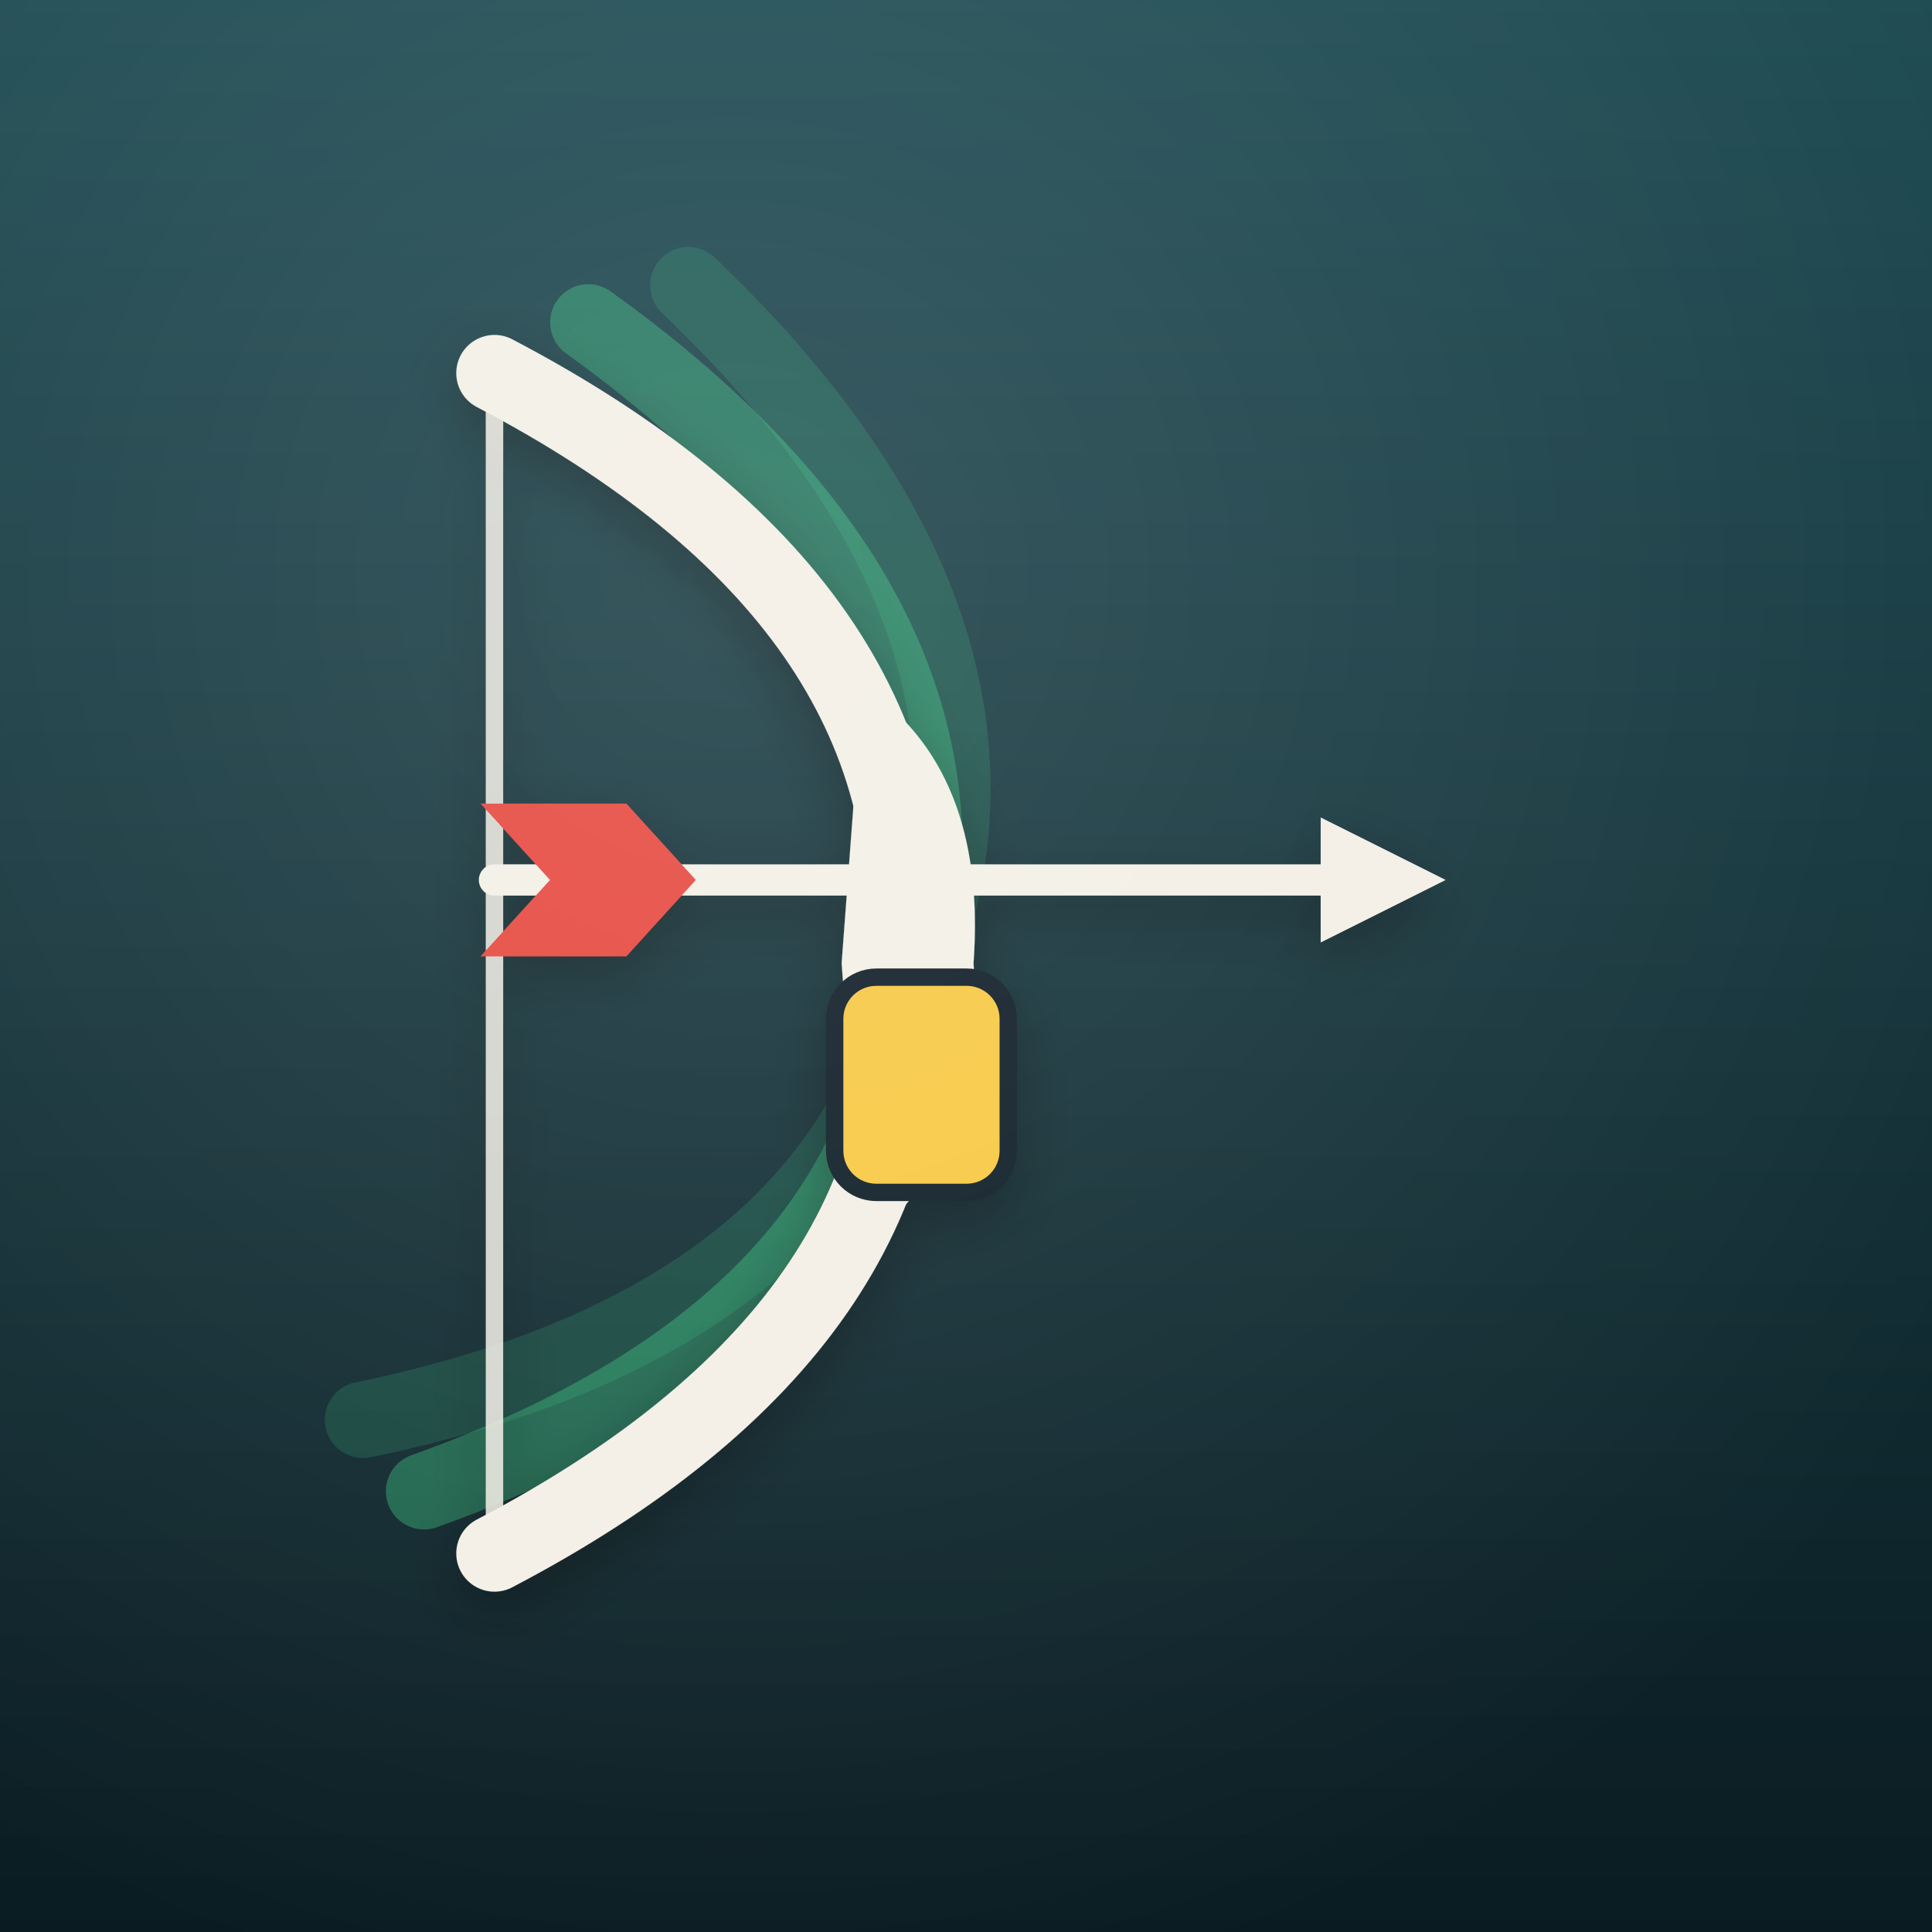
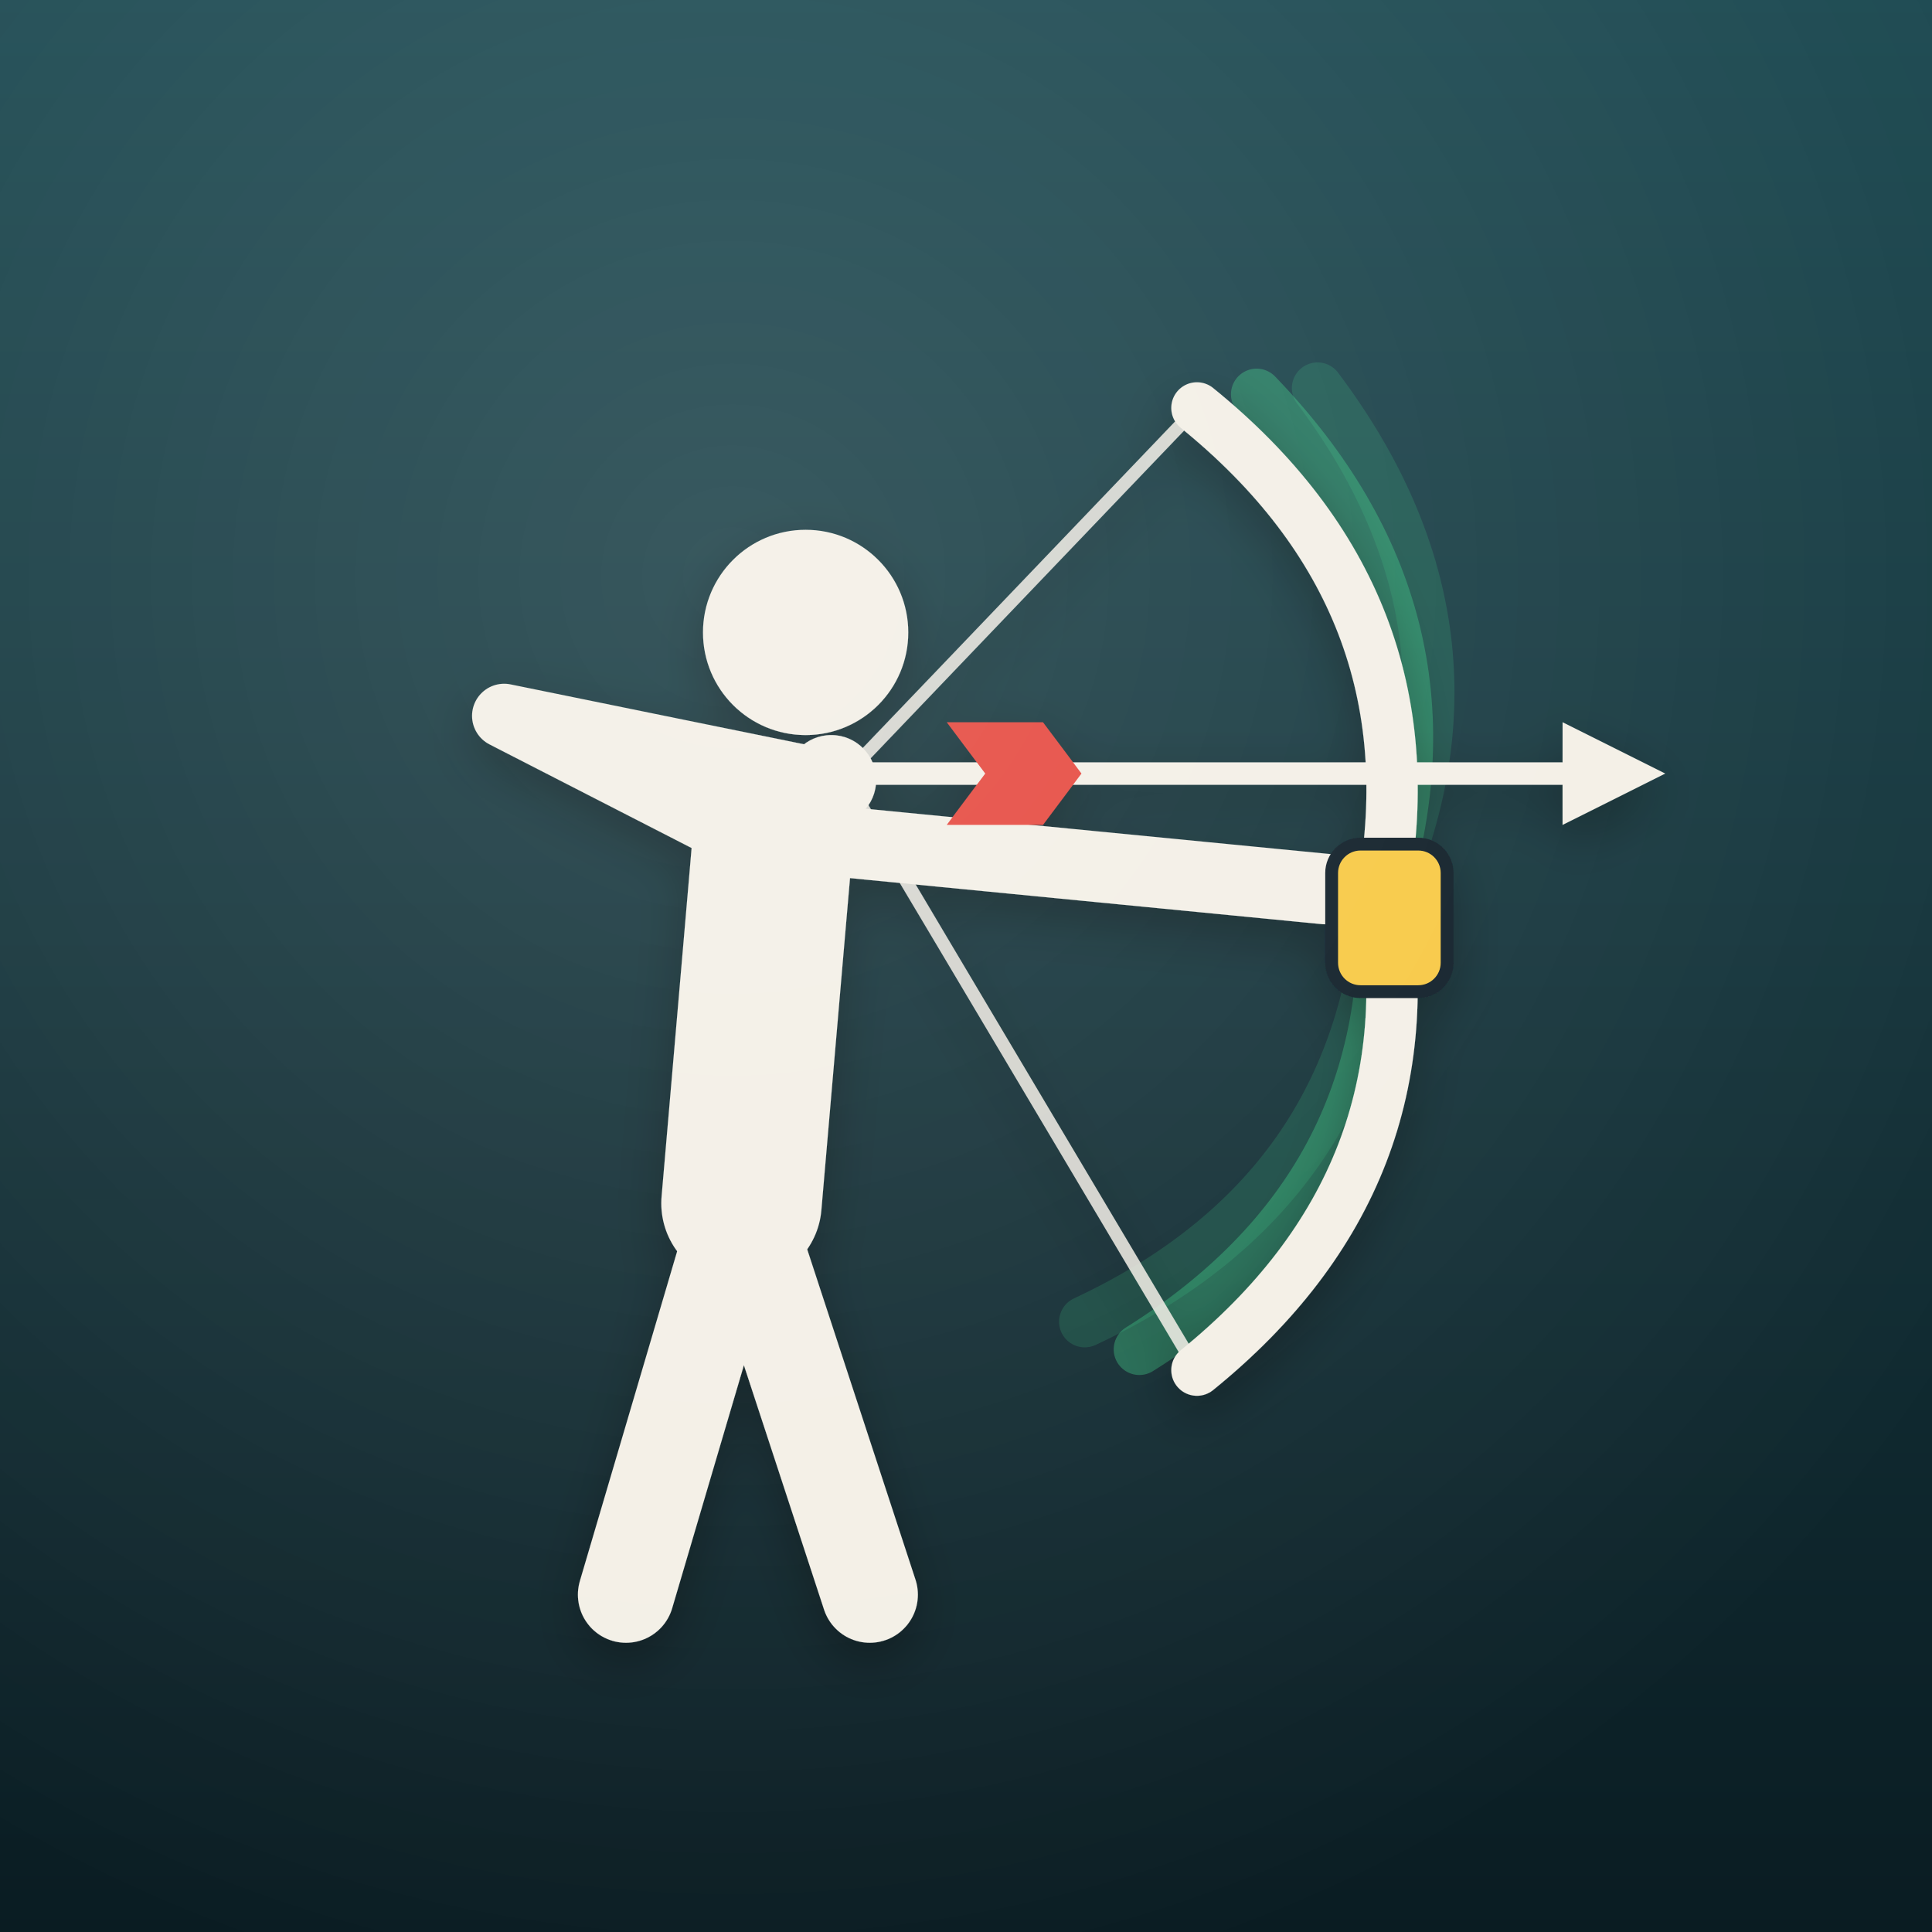
<svg xmlns="http://www.w3.org/2000/svg" viewBox="0 0 512 512">
  <defs>
    <linearGradient id="bg" x1="0" y1="0" x2="0" y2="1">
      <stop offset="0" stop-color="#1d4a52" />
      <stop offset="1" stop-color="#0a1c22" />
    </linearGradient>
    <radialGradient id="shine" cx="0.38" cy="0.3" r="0.75">
      <stop offset="0" stop-color="#ffffff" stop-opacity="0.14" />
      <stop offset="1" stop-color="#ffffff" stop-opacity="0" />
    </radialGradient>
    <filter id="drop" x="-20%" y="-20%" width="140%" height="140%">
      <feDropShadow dx="0" dy="6" stdDeviation="8" flood-color="#000" flood-opacity="0.35" />
    </filter>
-     <path id="limbs" d="M-118 -186 Q8 -120 0 -16 Q8 88 -118 154" fill="none" stroke-width="22" stroke-linecap="round" stroke-linejoin="round" />
+     <path id="limbs" d="M-44 -150 Q30 -90 14 0 Q30 90 -44 150" fill="none" stroke-width="16" stroke-linecap="round" stroke-linejoin="round" />
  </defs>
  <rect width="512" height="512" fill="url(#bg)" />
-   <g transform="translate(258 270) scale(0.92) translate(-20 0)">
-     <g stroke="#3ee08f" fill="none">
-       <use href="#limbs" transform="rotate(16)" stroke-opacity="0.16" />
-       <use href="#limbs" transform="rotate(8)" stroke-opacity="0.34" />
+   <g transform="translate(256 256) scale(0.85) translate(-256 -256)">
+     <g transform="translate(372 232)" stroke="#3ee08f" fill="none">
+       <use href="#limbs" transform="rotate(14)" stroke-opacity="0.16" />
+       <use href="#limbs" transform="rotate(7)" stroke-opacity="0.34" />
    </g>
-     <g filter="url(#drop)">
-       <line x1="-118" y1="-186" x2="-118" y2="154" stroke="#f3efe6" stroke-width="5" stroke-opacity="0.85" />
-       <use href="#limbs" stroke="#f3efe6" />
-       <path d="M-12 -96 Q24 -72 20 -16 Q24 40 -12 64 L-18 -16 Z" fill="#f3efe6" />
-       <line x1="-118" y1="-40" x2="128" y2="-40" stroke="#f3efe6" stroke-width="9" stroke-linecap="round" />
-       <path d="M156 -40 L120 -58 L120 -22 Z" fill="#f3efe6" />
-       <path d="M-102 -40 L-60 -40 L-80 -62 L-122 -62 Z M-102 -40 L-60 -40 L-80 -18 L-122 -18 Z" fill="#e5463d" />
-       <rect x="-20" y="-12" width="50" height="62" rx="12" fill="#f7c843" stroke="#0f1c26" stroke-width="5" />
+     <g filter="url(#drop)" stroke="#f3efe6" stroke-linecap="round" stroke-linejoin="round" fill="none">
+       <path d="M328 82 L218 197 L328 382" stroke-width="4" stroke-opacity="0.85" />
+       <path d="M186 330 L150 452 M186 330 L226 452" stroke-width="30" />
+       <path d="M196 214 L186 330" stroke-width="50" />
+       <path d="M204 216 L368 232" stroke-width="22" />
+       <path d="M190 218 L112 178 L210 198" stroke-width="20" />
+       <circle cx="214" cy="198" r="14" fill="#f3efe6" stroke="none" />
+       <circle cx="206" cy="152" r="32" fill="#f3efe6" stroke="none" />
+       <use href="#limbs" transform="translate(372 232)" />
+       <path d="M218 196 L448 196" stroke-width="7" />
+       <path d="M474 196 L442 180 L442 212 Z" fill="#f3efe6" stroke="none" />
+       <path d="M262 196 L292 196 L280 180 L250 180 Z M262 196 L292 196 L280 212 L250 212 Z" fill="#e5463d" stroke="none" />
+       <rect x="370" y="218" width="36" height="46" rx="9" fill="#f7c843" stroke="#0f1c26" stroke-width="4" />
    </g>
  </g>
  <rect width="512" height="512" fill="url(#shine)" />
</svg>
